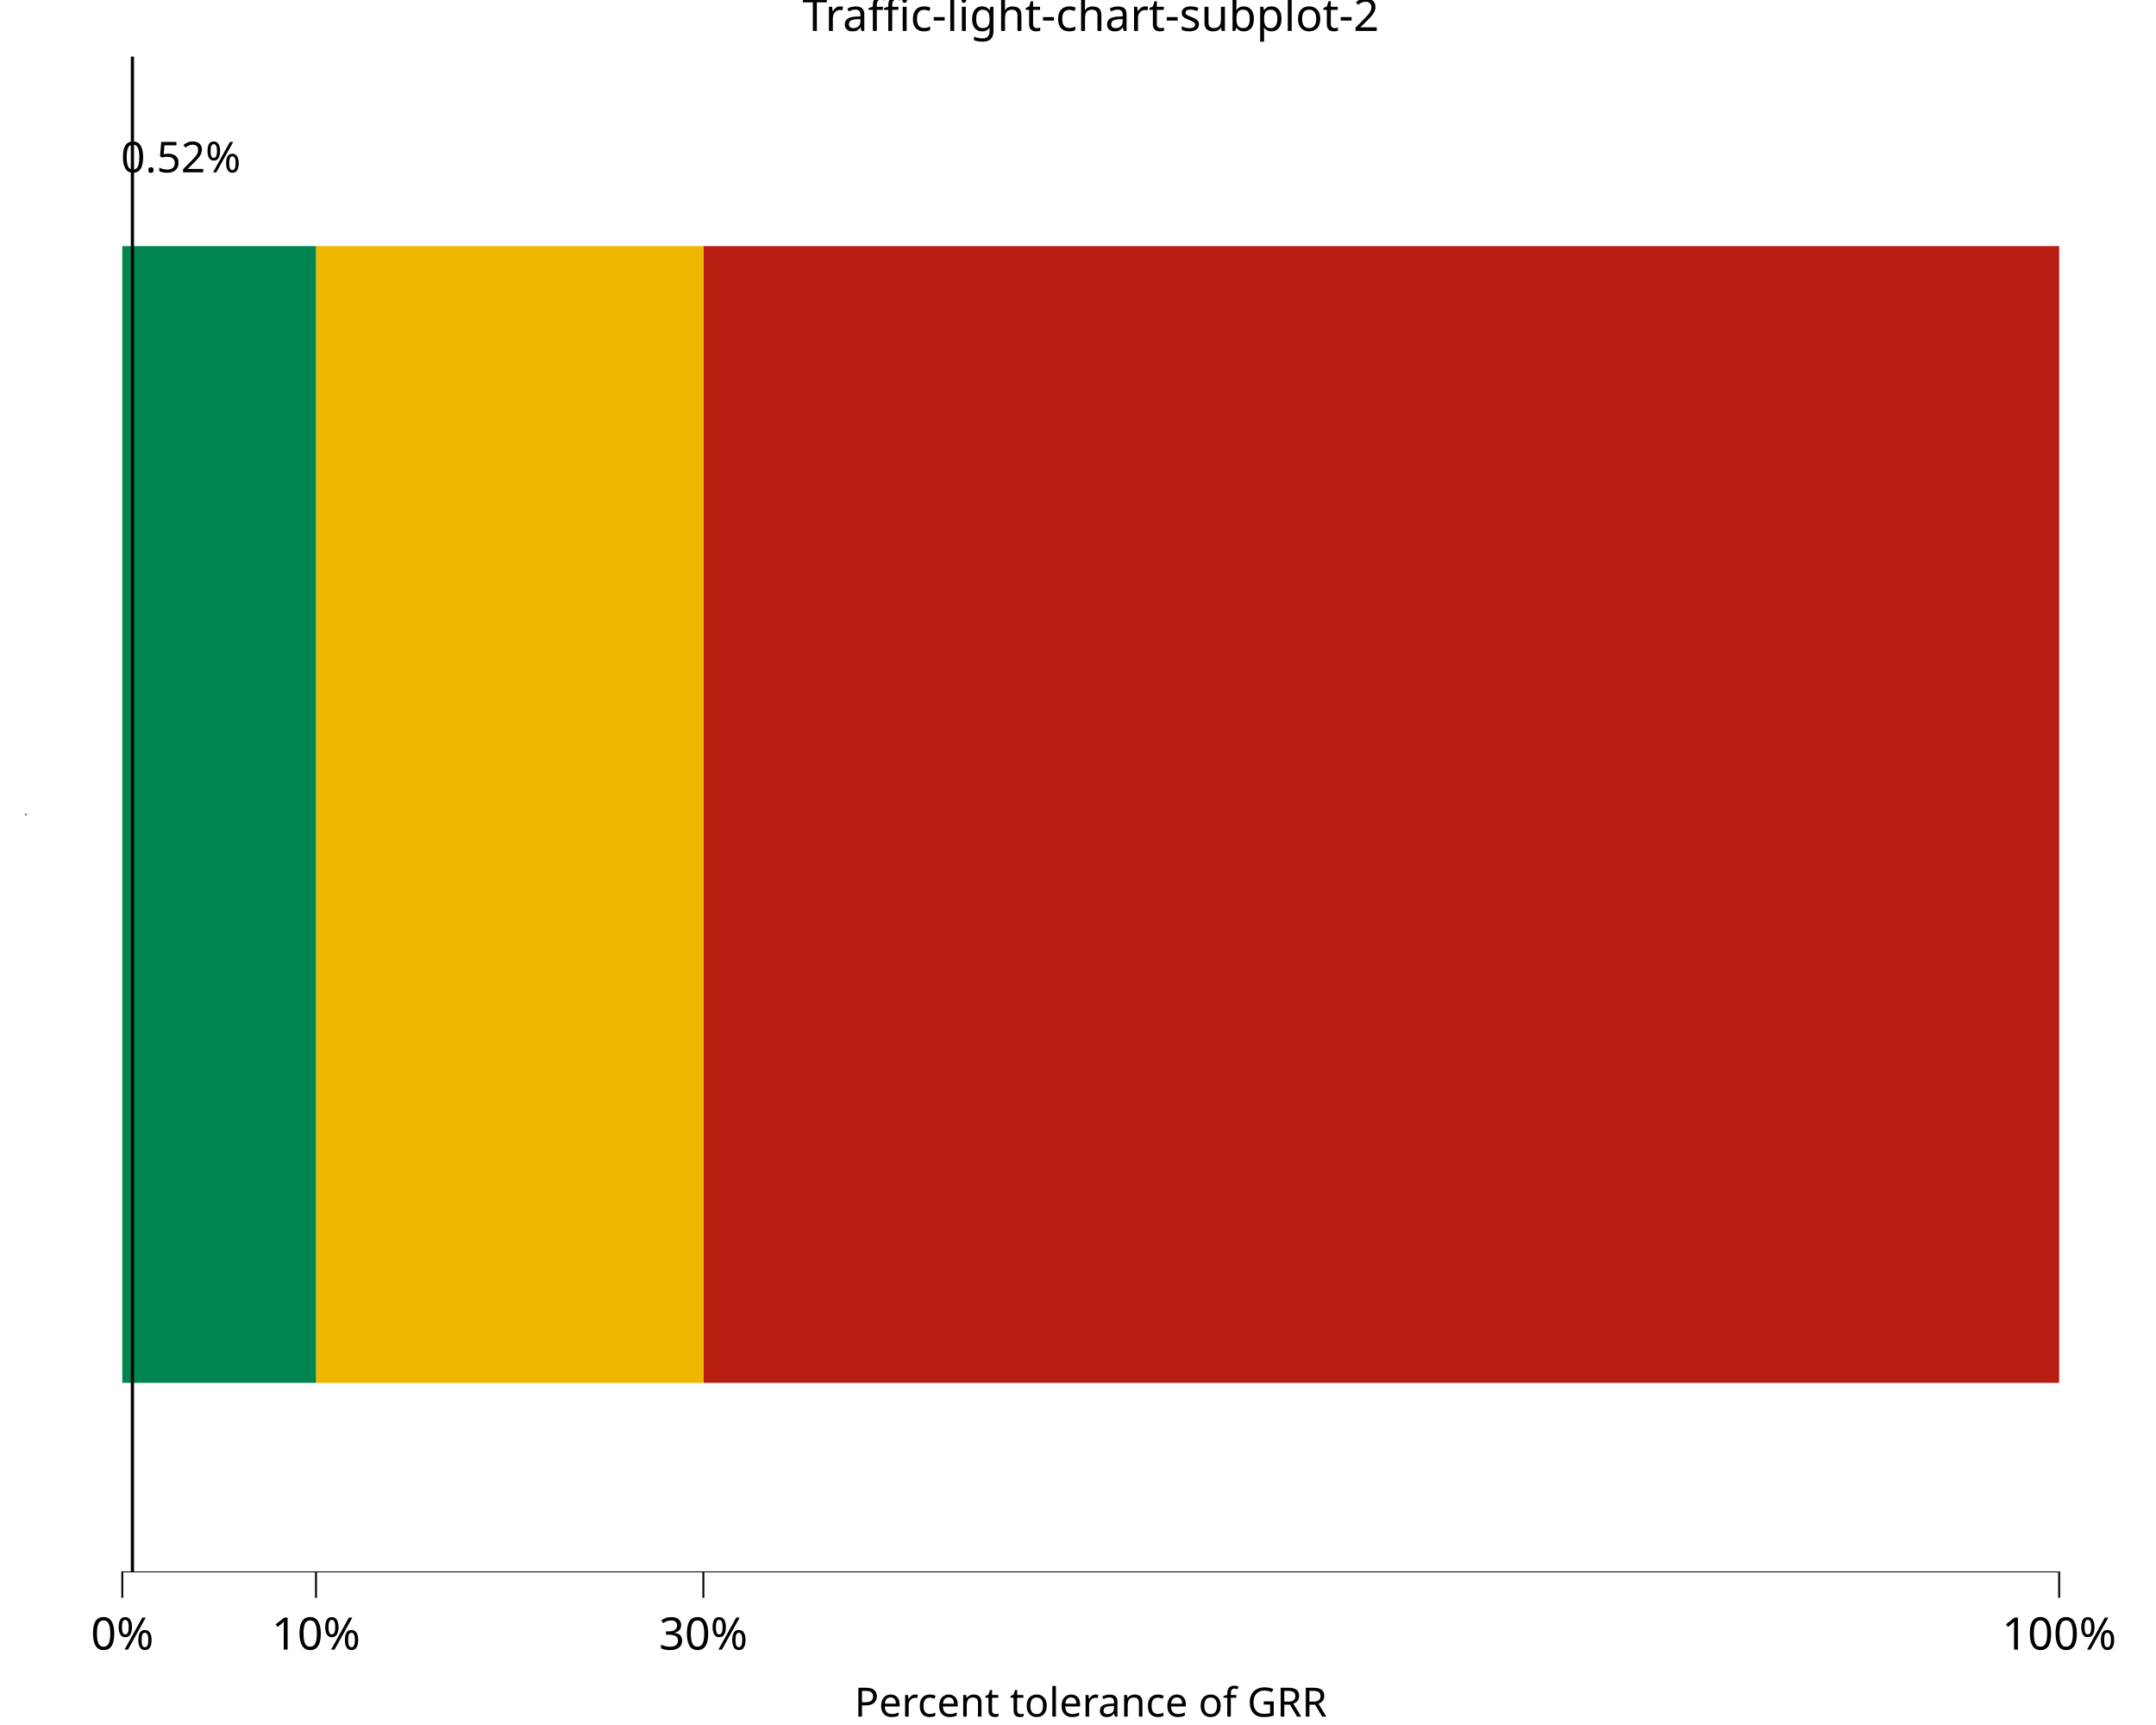
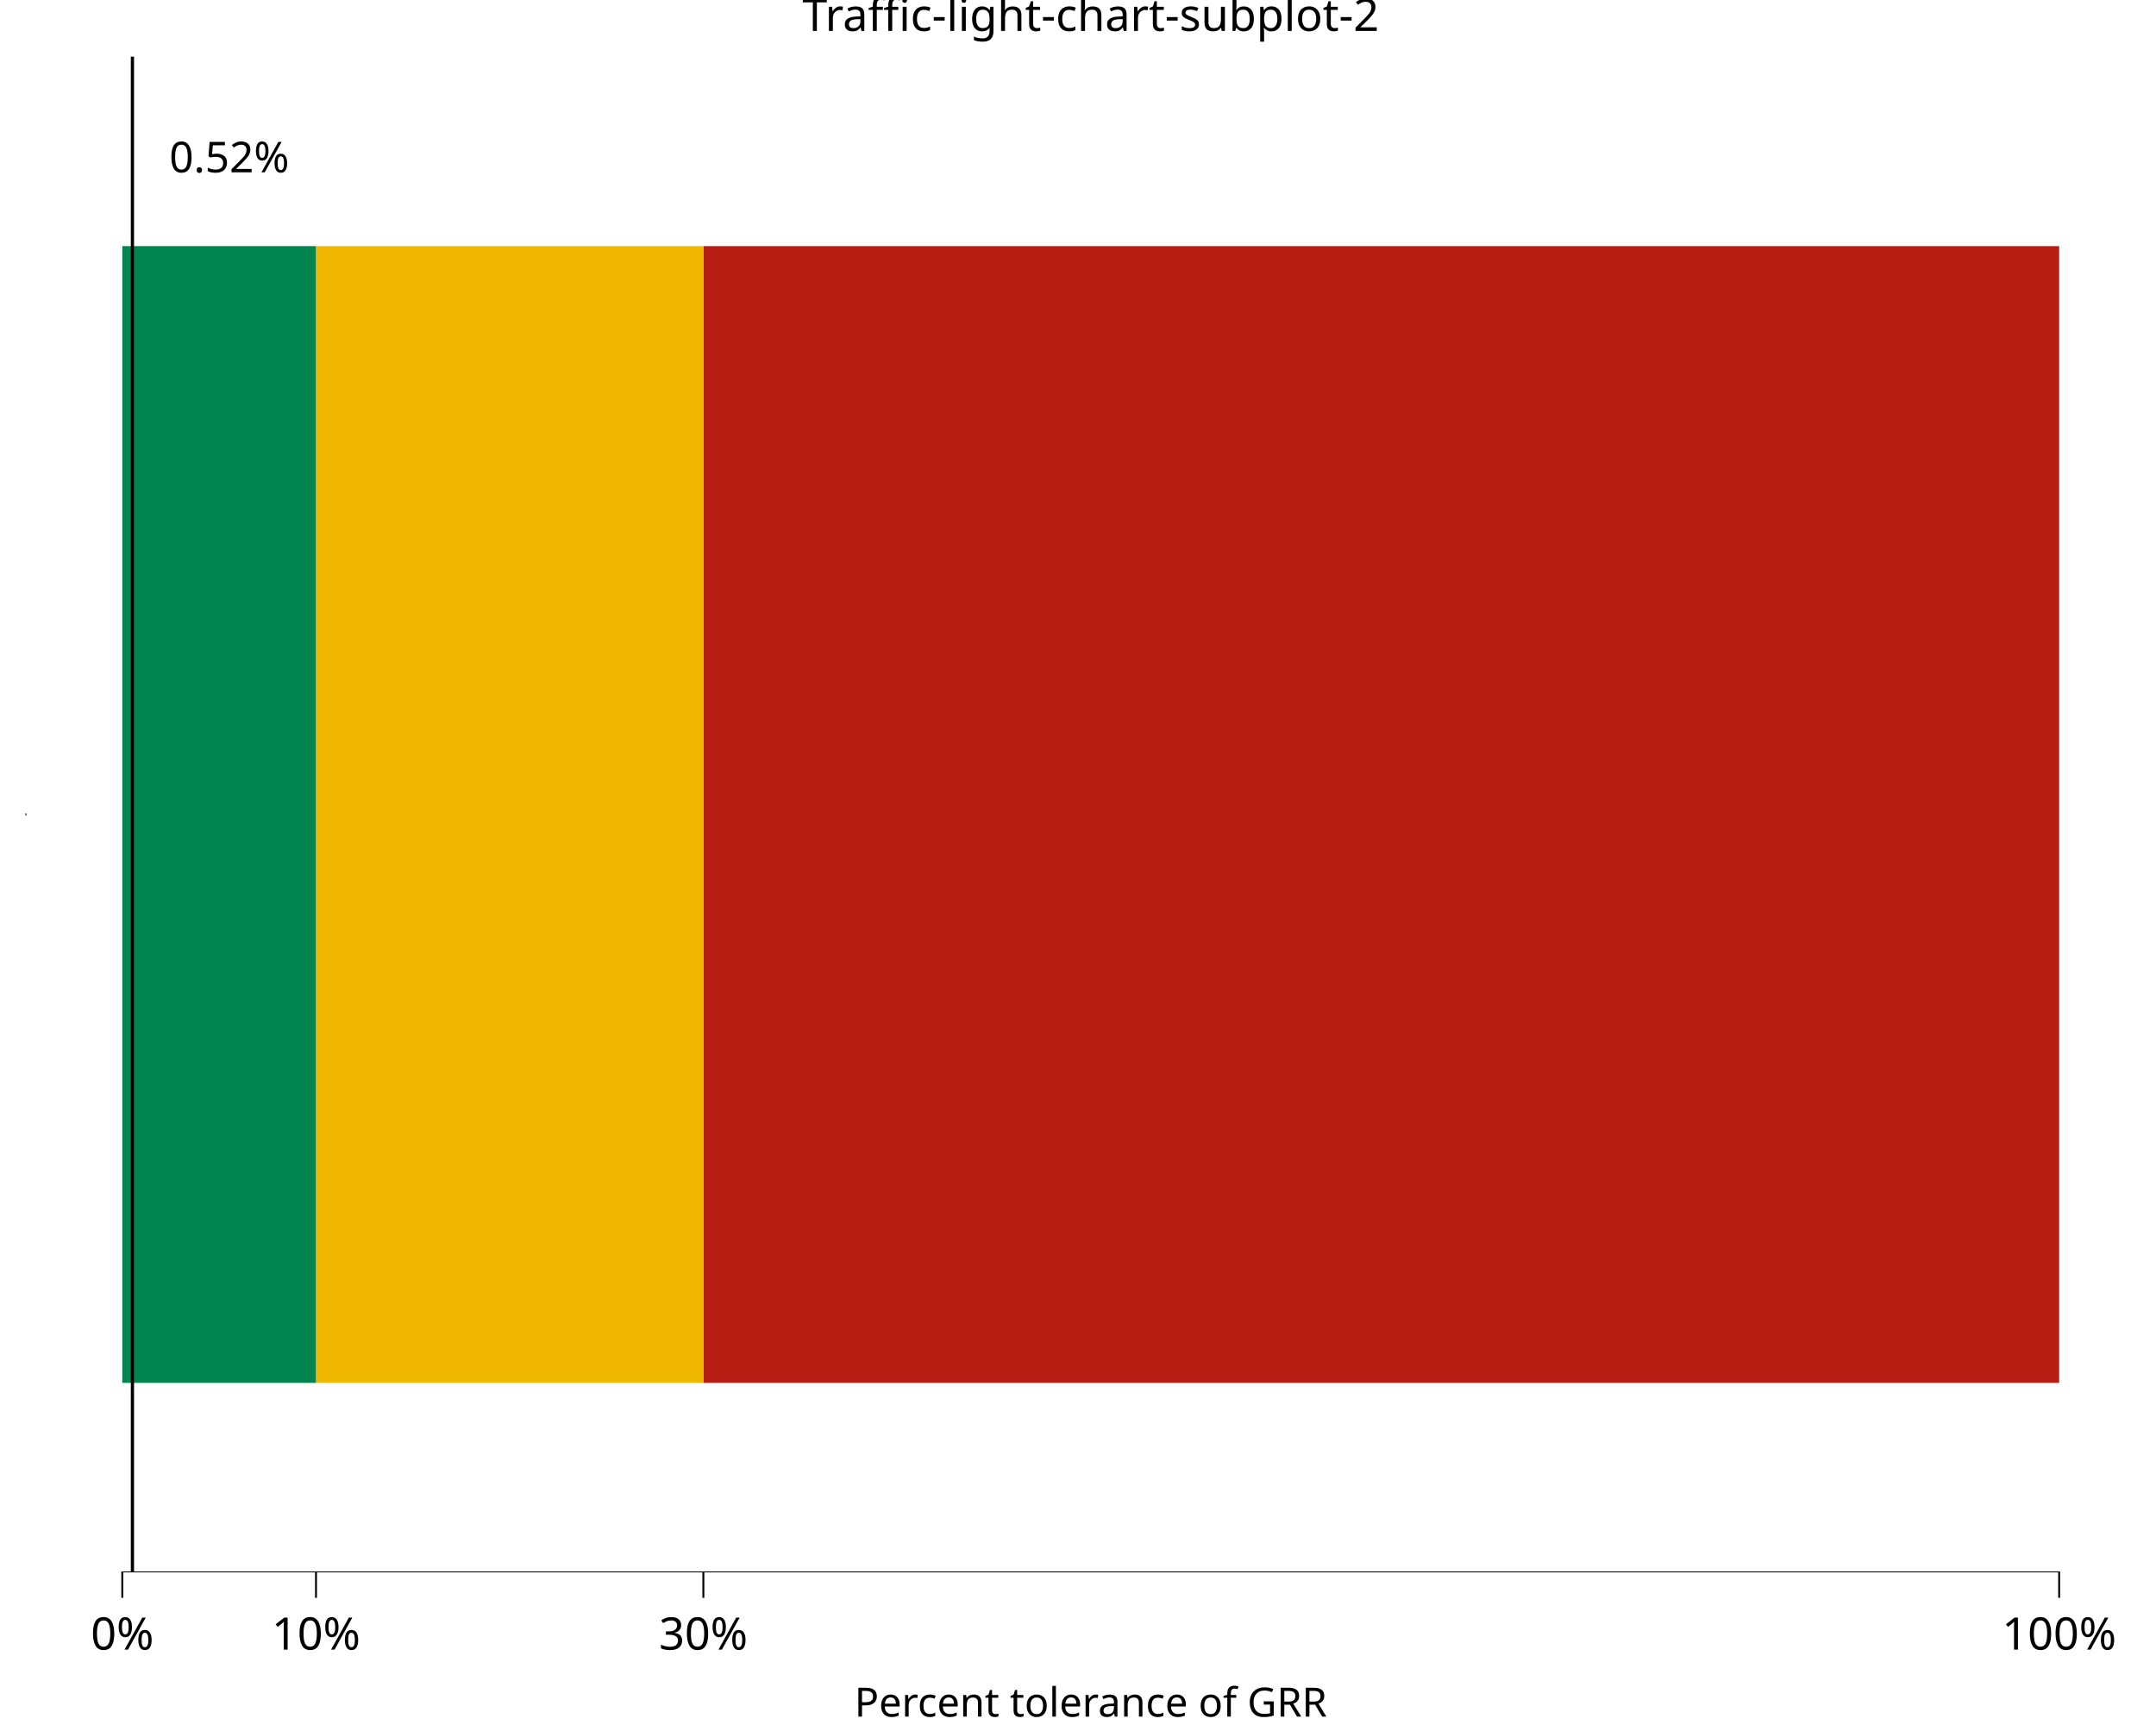
<svg xmlns="http://www.w3.org/2000/svg" class="svglite" data-engine-version="2.0" width="720.00pt" height="576.00pt" viewBox="0 0 720.00 576.00">
  <defs>
    <style type="text/css">
    .svglite line, .svglite polyline, .svglite polygon, .svglite path, .svglite rect, .svglite circle {
      fill: none;
      stroke: #000000;
      stroke-linecap: round;
      stroke-linejoin: round;
      stroke-miterlimit: 10.00;
    }
  </style>
  </defs>
  <rect width="100%" height="100%" style="stroke: none; fill: #FFFFFF;" />
  <defs>
    <clipPath id="cpMC4wMHw3MjAuMDB8MC4wMHw1NzYuMDA=">
      <rect x="0.00" y="0.00" width="720.00" height="576.00" />
    </clipPath>
  </defs>
  <g clip-path="url(#cpMC4wMHw3MjAuMDB8MC4wMHw1NzYuMDA=)">
    <rect x="0.00" y="0.00" width="720.00" height="576.00" style="stroke-width: 10.67; stroke: none;" />
  </g>
  <defs>
    <clipPath id="cpOC41MHw3MjAuMDB8MTguOTJ8NTI1LjAz">
      <rect x="8.50" y="18.92" width="711.50" height="506.11" />
    </clipPath>
  </defs>
  <g clip-path="url(#cpOC41MHw3MjAuMDB8MTguOTJ8NTI1LjAz)">
    <rect x="8.50" y="18.92" width="711.50" height="506.11" style="stroke-width: 10.67; stroke: none;" />
    <rect x="234.89" y="82.18" width="452.77" height="379.58" style="stroke-width: 1.07; stroke: none; stroke-linecap: square; stroke-linejoin: miter; fill: #B81D13;" />
    <rect x="105.53" y="82.18" width="129.36" height="379.58" style="stroke-width: 1.07; stroke: none; stroke-linecap: square; stroke-linejoin: miter; fill: #EFB700;" />
    <rect x="40.84" y="82.18" width="64.68" height="379.58" style="stroke-width: 1.07; stroke: none; stroke-linecap: square; stroke-linejoin: miter; fill: #008450;" />
    <line x1="44.22" y1="525.03" x2="44.22" y2="18.92" style="stroke-width: 1.07; stroke-linecap: butt;" />
    <line x1="40.53" y1="525.03" x2="687.98" y2="525.03" style="stroke-width: 0.64; stroke-linecap: butt;" />
    <line x1="8.50" y1="272.29" x2="8.50" y2="271.65" style="stroke-width: 0.64; stroke-linecap: butt;" />
-     <text x="60.39" y="57.55" text-anchor="middle" style="font-size: 14.23px; font-family: sans;" textLength="40.34px" lengthAdjust="spacingAndGlyphs">0.52%</text>
+     <text x="76.56" y="57.55" text-anchor="middle" style="font-size: 14.23px; font-family: sans;" textLength="40.34px" lengthAdjust="spacingAndGlyphs">0.52%</text>
    <rect x="8.50" y="18.92" width="711.50" height="506.11" style="stroke-width: 0.00; stroke: none;" />
  </g>
  <g clip-path="url(#cpMC4wMHw3MjAuMDB8MC4wMHw1NzYuMDA=)">
    <polyline points="8.50,525.03 8.50,18.92 " style="stroke-width: 0.00; stroke: none; stroke-linecap: butt;" />
    <polyline points="8.50,525.03 720.00,525.03 " style="stroke-width: 0.00; stroke: none; stroke-linecap: butt;" />
    <polyline points="40.84,533.53 40.84,525.03 " style="stroke-width: 0.64; stroke-linecap: butt;" />
    <polyline points="105.53,533.53 105.53,525.03 " style="stroke-width: 0.64; stroke-linecap: butt;" />
    <polyline points="234.89,533.53 234.89,525.03 " style="stroke-width: 0.64; stroke-linecap: butt;" />
    <polyline points="687.66,533.53 687.66,525.03 " style="stroke-width: 0.64; stroke-linecap: butt;" />
    <text x="40.84" y="550.83" text-anchor="middle" style="font-size: 15.00px; font-family: sans;" textLength="21.68px" lengthAdjust="spacingAndGlyphs">0%</text>
    <text x="105.53" y="550.83" text-anchor="middle" style="font-size: 15.00px; font-family: sans;" textLength="30.02px" lengthAdjust="spacingAndGlyphs">10%</text>
    <text x="234.89" y="550.83" text-anchor="middle" style="font-size: 15.00px; font-family: sans;" textLength="30.02px" lengthAdjust="spacingAndGlyphs">30%</text>
    <text x="687.66" y="550.83" text-anchor="middle" style="font-size: 15.00px; font-family: sans;" textLength="38.37px" lengthAdjust="spacingAndGlyphs">100%</text>
    <text x="364.25" y="573.20" text-anchor="middle" style="font-size: 13.50px; font-family: sans;" textLength="154.60px" lengthAdjust="spacingAndGlyphs">Percent tolerance of GRR</text>
    <text x="364.25" y="10.32" text-anchor="middle" style="font-size: 15.00px; font-family: sans;" textLength="179.24px" lengthAdjust="spacingAndGlyphs">Traffic-light-chart-subplot-2</text>
  </g>
</svg>
